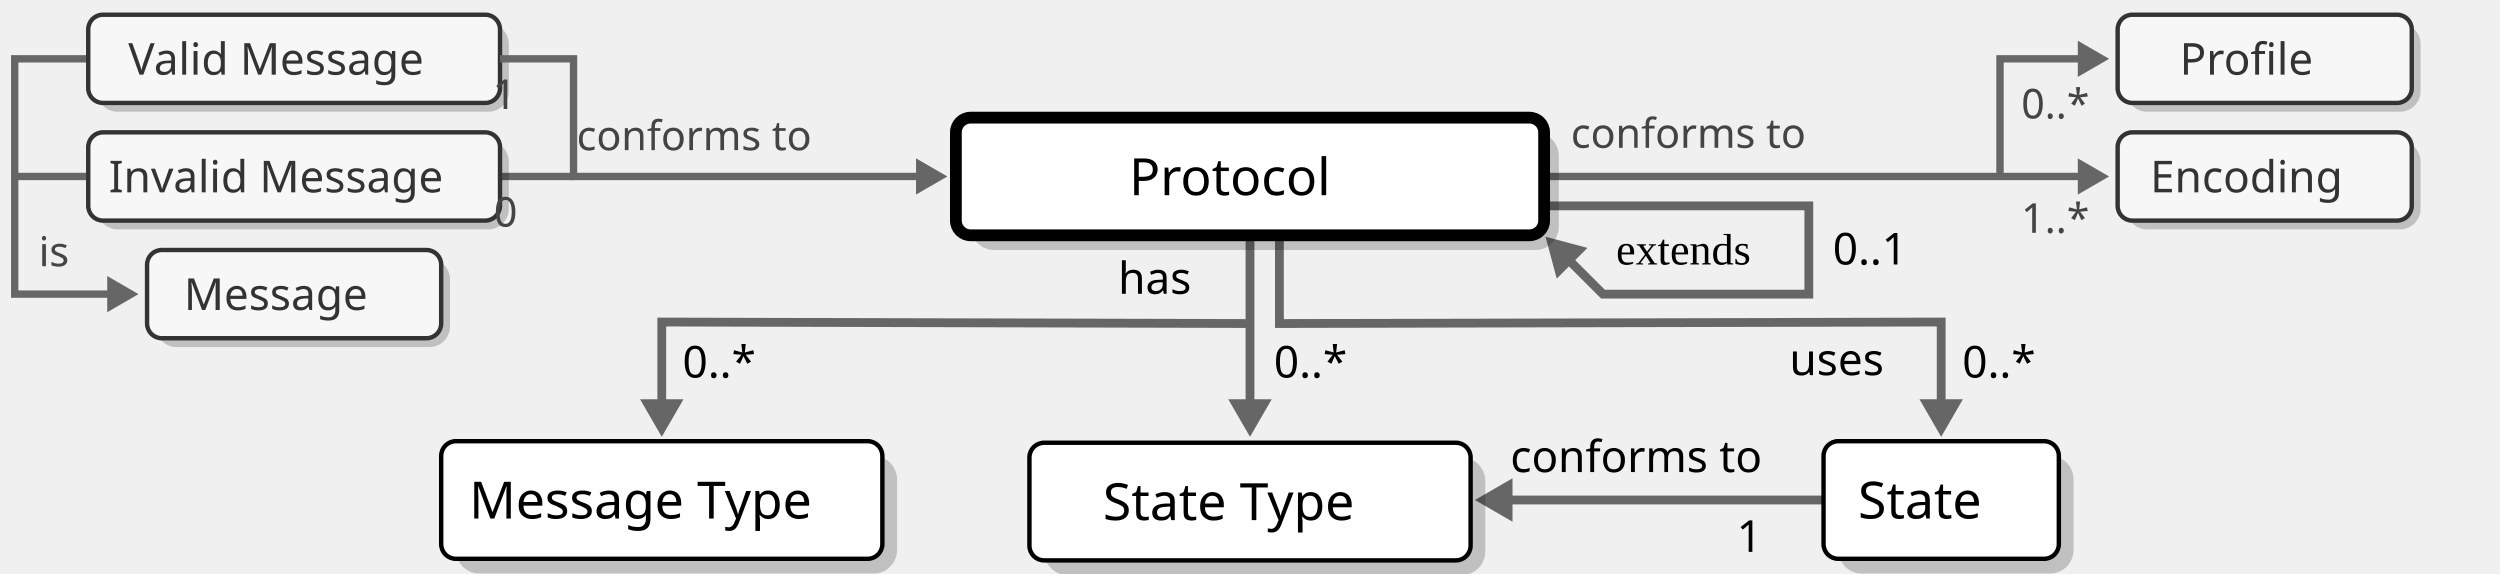
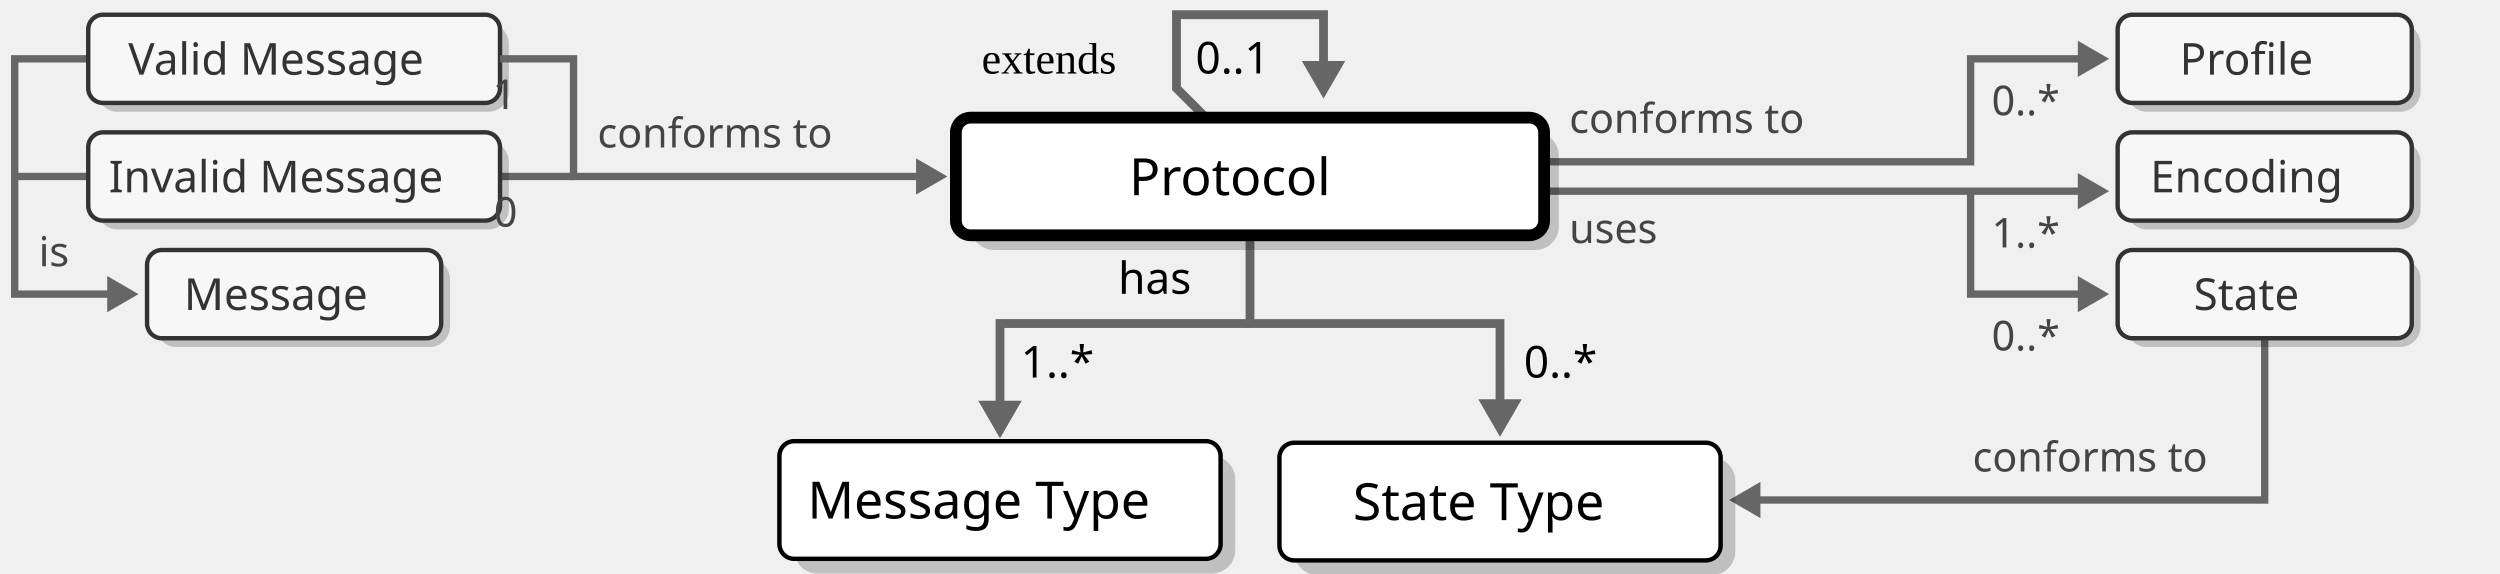
<svg xmlns="http://www.w3.org/2000/svg" xmlns:xlink="http://www.w3.org/1999/xlink" width="170mm" height="39mm" version="1.1" viewBox="0 0 170 39" id="svg162">
  <defs id="defs5">
    <marker id="a" overflow="visible" orient="auto">
      <path transform="scale(0.4)" d="M 5.77,0 -2.88,5 V -5 Z" fill="context-stroke" fill-rule="evenodd" stroke="context-stroke" stroke-width="1pt" id="path2" />
    </marker>
    <marker id="e" overflow="visible" orient="auto">
      <path transform="scale(0.4)" d="M 5.77,0 -2.88,5 V -5 Z" fill="context-stroke" fill-rule="evenodd" stroke="context-stroke" stroke-width="1pt" id="path824" />
    </marker>
    <marker id="a-2" overflow="visible" orient="auto">
      <path transform="scale(0.4)" d="M 5.77,0 -2.88,5 V -5 Z" fill="context-stroke" fill-rule="evenodd" stroke="context-stroke" stroke-width="1pt" id="path2-3" />
    </marker>
    <marker id="a-3" overflow="visible" orient="auto">
      <path transform="scale(0.4)" d="M 5.77,0 -2.88,5 V -5 Z" fill="context-stroke" fill-rule="evenodd" stroke="context-stroke" stroke-width="1pt" id="path2-2" />
    </marker>
    <marker id="e-0" overflow="visible" orient="auto">
      <path transform="scale(0.4)" d="M 5.77,0 -2.88,5 V -5 Z" fill="context-stroke" fill-rule="evenodd" stroke="context-stroke" stroke-width="1pt" id="path824-9" />
    </marker>
    <marker id="a-7" overflow="visible" orient="auto">
      <path transform="scale(0.4)" d="M 5.77,0 -2.88,5 V -5 Z" fill="context-stroke" fill-rule="evenodd" stroke="context-stroke" stroke-width="1pt" id="path2-5" />
    </marker>
    <marker id="marker25589" overflow="visible" orient="auto">
      <path transform="scale(0.4)" d="M 5.77,0 -2.88,5 V -5 Z" fill="context-stroke" fill-rule="evenodd" stroke="context-stroke" stroke-width="1pt" id="path25587" />
    </marker>
    <marker id="a-0" overflow="visible" orient="auto">
      <path transform="scale(0.4)" d="M 5.77,0 -2.88,5 V -5 Z" fill="context-stroke" fill-rule="evenodd" stroke="context-stroke" stroke-width="1pt" id="path2-4" />
    </marker>
    <marker id="marker6979" overflow="visible" orient="auto">
      <path transform="scale(0.4)" d="M 5.77,0 -2.88,5 V -5 Z" fill="context-stroke" fill-rule="evenodd" stroke="context-stroke" stroke-width="1pt" id="path6977" />
    </marker>
  </defs>
+   <path d="m 154,23 0,11 h -35" marker-end="url(#a)" id="path18980" style="fill:none;stroke:#666666;stroke-width:0.5;stroke-miterlimit:4;stroke-dasharray:none" />
+   <path d="m 105,13 h 37" marker-end="url(#a)" id="path2689" style="fill:none;stroke:#666666;stroke-width:0.5;stroke-miterlimit:4;stroke-dasharray:none" />
  <path style="fill:none;stroke:#666666;stroke-width:0.5;stroke-linecap:butt;stroke-linejoin:miter;stroke-miterlimit:4;stroke-dasharray:none;stroke-opacity:1" d="m 39,12 h -5" id="path10711" />
-   <path d="m 87,16 v 6 L 132,21.899 V 28" marker-end="url(#a)" id="path6117" style="fill:none;stroke:#666666;stroke-width:0.6;stroke-miterlimit:4;stroke-dasharray:none" />
-   <path d="m 124,34 h -22" fill="none" marker-end="url(#e-0)" stroke="#666666" stroke-width=".667" id="path2050" style="stroke-width:0.6;stroke-miterlimit:4;stroke-dasharray:none;marker-end:url(#e-0)" />
  <path style="fill:none;stroke:#666666;stroke-width:0.5;stroke-linecap:butt;stroke-linejoin:miter;stroke-miterlimit:4;stroke-dasharray:none;stroke-opacity:1" d="M 6,12 H 1" id="path11162" />
  <path d="M 6,4 H 1 L 1,20 H 8" marker-end="url(#a-0)" id="path4611" style="fill:none;stroke:#666666;stroke-width:0.5;stroke-miterlimit:4;stroke-dasharray:none;marker-end:url(#a-0)" />
  <use x="0" y="0" xlink:href="#g9347" id="use9451" transform="translate(0,8)" width="100%" height="100%" />
  <g id="g9347" transform="translate(-53.00001,-24)">
    <rect id="rect9343" x="59.6" y="25.6" width="28" height="6" rx="1.4" fill="none" opacity="0.913" stroke="#000000" stroke-linejoin="round" stroke-width="0.333" style="opacity:1;fill:#000000;fill-opacity:0.2;stroke:none;stroke-width:0.3;stroke-miterlimit:4;stroke-dasharray:none;stroke-opacity:1" />
    <rect id="rect9345" x="59" y="25" width="28" height="6" rx="1" fill="none" opacity="0.913" stroke="#000000" stroke-linejoin="round" stroke-width="0.333" style="opacity:1;fill:#f7f7f7;fill-opacity:1;stroke:#333333;stroke-width:0.3;stroke-miterlimit:4;stroke-dasharray:none;stroke-opacity:1" />
  </g>
-   <use x="0" y="0" xlink:href="#use21933" id="use9181" transform="translate(-134,16)" width="100%" height="100%" />
-   <use x="0" y="0" xlink:href="#use21933" id="use9179" transform="translate(-3.8624e-4,8.000001)" width="100%" height="100%" />
-   <path d="M 105,12 142,12" marker-end="url(#a)" id="path24821" style="fill:none;stroke:#666666;stroke-width:0.5;stroke-miterlimit:4;stroke-dasharray:none" />
-   <path d="m 85,16 -1e-6,12" marker-end="url(#a)" id="path16566" style="fill:none;stroke:#666666;stroke-width:0.6;stroke-miterlimit:4;stroke-dasharray:none" />
-   <text x="88.235" y="19.979" style="font-size:3px;line-height:1.25;font-family:sans-serif;stroke-width:0.265" xml:space="preserve" id="text16570">
-     <tspan x="83.352" y="19.979" stroke-width="0.265" id="tspan16568" style="text-align:end;text-anchor:end">has</tspan>
+   <use x="0" y="0" xlink:href="#use21933" id="use9181" transform="translate(-134)" width="100%" height="100%" />
+   <use x="0" y="0" xlink:href="#use21933" id="use9179" transform="translate(9.5999956e-7,-16)" width="100%" height="100%" />
+   <path d="m 105,11 29,0 V 4 l 8,0" marker-end="url(#a)" id="path24821" style="fill:none;stroke:#666666;stroke-width:0.5;stroke-miterlimit:4;stroke-dasharray:none" />
+   <path d="m 85,16 v 6 H 102 l 4e-4,6" marker-end="url(#a)" id="path16566" style="fill:none;stroke:#666666;stroke-width:0.6;stroke-miterlimit:4;stroke-dasharray:none" />
+   <text x="88.235" y="19.978" style="font-size:3px;line-height:1.25;font-family:sans-serif;stroke-width:0.265" xml:space="preserve" id="text16570">
+     <tspan x="83.351" y="19.978" stroke-width="0.265" id="tspan16568" style="text-align:end;text-anchor:end">has</tspan>
  </text>
-   <path d="M 104,14 H 123 v 6 h -14 l -2.7,-2.7" fill="none" marker-end="url(#e-0)" stroke="#666666" stroke-width=".667" id="path9365" style="stroke-width:0.6;stroke-miterlimit:4;stroke-dasharray:none;marker-end:url(#e-0)" />
-   <text x="126.107" y="17.983" style="font-size:3px;line-height:1.25" xml:space="preserve" id="text9373">
-     <tspan x="121.303" y="17.983" font-size="2.9px" stroke-width="0.265" text-align="end" text-anchor="end" id="tspan9371" style="font-size:3px;fill:#000000;fill-opacity:1">extends</tspan>
+   <path d="m 82,8 -2,-2 V 1 h 10 v 4" fill="none" marker-end="url(#e-0)" stroke="#666666" stroke-width=".667" id="path9365" style="stroke-width:0.6;stroke-miterlimit:4;stroke-dasharray:none;marker-end:url(#e-0)" />
+   <text x="82.962" y="4.998" style="font-size:3px;line-height:1.25" xml:space="preserve" id="text9373">
+     <tspan x="78.158" y="4.998" font-size="2.9px" stroke-width="0.265" text-align="end" text-anchor="end" id="tspan9371" style="font-size:3px;fill:#000000;fill-opacity:1">extends</tspan>
  </text>
-   <use x="0" y="0" xlink:href="#g6931" id="use7013" transform="translate(40,0.1065811)" width="100%" height="100%" />
+   <use x="0" y="0" xlink:href="#g6931" id="use7013" transform="translate(34.0004,0.1065812)" width="100%" height="100%" />
  <rect id="rect925" x="66" y="9" width="40" height="8" rx="1.6" fill="none" opacity="0.913" stroke="#000000" stroke-linejoin="round" stroke-width="0.333" style="opacity:1;fill:#000000;fill-opacity:0.2;stroke:none;stroke-width:0.8;stroke-miterlimit:4;stroke-dasharray:none" />
  <rect id="rect45004" x="65" y="8" width="40" height="8" rx="1" fill="none" opacity="0.913" stroke="#000000" stroke-linejoin="round" stroke-width="0.333" style="opacity:1;fill:#ffffff;fill-opacity:1;stroke-width:0.8;stroke-miterlimit:4;stroke-dasharray:none" />
-   <g id="g6931" transform="translate(24.00083,6)">
+   <g id="g6931" transform="translate(47.00043,6)">
    <rect id="rect1183" x="7" y="25" width="30" height="8" rx="1.6" fill="none" opacity="0.913" stroke="#000000" stroke-linejoin="round" stroke-width="0.333" style="opacity:1;fill:#000000;fill-opacity:0.2;stroke:none;stroke-width:0.8;stroke-miterlimit:4;stroke-dasharray:none" />
    <rect id="use8966" x="6" y="24" width="30" height="8" rx="1" fill="none" opacity="0.913" stroke="#000000" stroke-linejoin="round" stroke-width="0.333" style="opacity:1;fill:#fefefe;fill-opacity:1;stroke-width:0.3;stroke-miterlimit:4;stroke-dasharray:none" />
  </g>
-   <text x="44.915" y="35.259" font-size="3.5px" style="line-height:1.25;font-family:sans-serif;stroke-width:0.265" xml:space="preserve" id="text8978">
-     <tspan x="44.915" y="35.259" font-size="3.5px" stroke-width="0.265" text-align="center" text-anchor="middle" id="tspan8976">Message Type</tspan>
+   <text x="67.915" y="35.259" font-size="3.5px" style="line-height:1.25;font-family:sans-serif;stroke-width:0.265" xml:space="preserve" id="text8978">
+     <tspan x="67.915" y="35.259" font-size="3.5px" stroke-width="0.265" text-align="center" text-anchor="middle" id="tspan8976">Message Type</tspan>
  </text>
-   <text x="84.915" y="35.365" font-size="3.5px" style="line-height:1.25;font-family:sans-serif;stroke-width:0.265" xml:space="preserve" id="text8982">
-     <tspan x="84.915" y="35.365" font-size="3.5px" stroke-width="0.265" text-align="center" text-anchor="middle" id="tspan8980">State Type</tspan>
+   <text x="101.915" y="35.365" font-size="3.5px" style="line-height:1.25;font-family:sans-serif;stroke-width:0.265" xml:space="preserve" id="text8982">
+     <tspan x="101.915" y="35.365" font-size="3.5px" stroke-width="0.265" text-align="center" text-anchor="middle" id="tspan8980">State Type</tspan>
  </text>
-   <text x="46.418" y="25.67" style="font-size:3px;line-height:1.25;font-family:sans-serif;stroke-width:0.265" xml:space="preserve" id="use6754">
-     <tspan x="46.418" y="25.67" stroke-width="0.265" id="tspan6768">0..*</tspan>
+   <text x="69.418" y="25.67" style="font-size:3px;line-height:1.25;font-family:sans-serif;stroke-width:0.265" xml:space="preserve" id="use6754">
+     <tspan x="69.418" y="25.67" stroke-width="0.265" id="tspan6768">1..*</tspan>
  </text>
-   <text x="86.63" y="25.67" style="font-size:3px;line-height:1.25;font-family:sans-serif;stroke-width:0.265" xml:space="preserve" id="use6756">
-     <tspan x="86.63" y="25.67" stroke-width="0.265" id="tspan6772">0..*</tspan>
+   <text x="103.63" y="25.67" style="font-size:3px;line-height:1.25;font-family:sans-serif;stroke-width:0.265" xml:space="preserve" id="use6756">
+     <tspan x="103.63" y="25.67" stroke-width="0.265" id="tspan6772">0..*</tspan>
  </text>
  <text x="84.991" y="13.272" font-size="3.5px" style="line-height:1.25;font-family:sans-serif;stroke-width:0.265" xml:space="preserve" id="text44012">
    <tspan x="84.991" y="13.272" font-size="3.5px" stroke-width="0.265" text-align="center" text-anchor="middle" id="tspan44010">Protocol</tspan>
  </text>
-   <text x="153.926" y="13.079" font-size="3.5px" style="font-size:3px;line-height:1.25;font-family:sans-serif;stroke-width:0.265" xml:space="preserve" id="text21931">
-     <tspan x="153.926" y="13.079" font-size="3.5px" stroke-width="0.265" text-align="center" text-anchor="middle" id="tspan21929" style="font-size:3px;fill:#333333;fill-opacity:1">Encoding</tspan>
+   <text x="153.927" y="5.079" font-size="3.5px" style="font-size:3px;line-height:1.25;font-family:sans-serif;stroke-width:0.265" xml:space="preserve" id="text21931">
+     <tspan x="153.927" y="5.079" font-size="3.5px" stroke-width="0.265" text-align="center" text-anchor="middle" id="tspan21929" style="font-size:3px;fill:#333333;fill-opacity:1">Profile</tspan>
  </text>
-   <g id="use21933" transform="translate(84.99999,-24)">
+   <g id="use21933" transform="translate(85,-8)">
    <rect id="rect29272" x="59.6" y="25.6" width="20" height="6" rx="1.4" fill="none" opacity="0.913" stroke="#000000" stroke-linejoin="round" stroke-width="0.333" style="opacity:1;fill:#000000;fill-opacity:0.2;stroke:none;stroke-width:0.3;stroke-miterlimit:4;stroke-dasharray:none;stroke-opacity:1" />
    <rect id="rect29274" x="59" y="25" width="20" height="6" rx="1" fill="none" opacity="0.913" stroke="#000000" stroke-linejoin="round" stroke-width="0.333" style="opacity:1;fill:#f7f7f7;fill-opacity:1;stroke:#333333;stroke-width:0.3;stroke-miterlimit:4;stroke-dasharray:none;stroke-opacity:1" />
  </g>
-   <text x="153.927" y="5.079" font-size="3.5px" style="font-size:3px;line-height:1.25;font-family:sans-serif;stroke-width:0.265" xml:space="preserve" id="text21937">
-     <tspan x="153.927" y="5.079" font-size="3.5px" stroke-width="0.265" text-align="center" text-anchor="middle" id="tspan21935" style="font-size:3px;fill:#333333;fill-opacity:1">Profile</tspan>
+   <text x="153.927" y="21.079" font-size="3.5px" style="font-size:3px;line-height:1.25;font-family:sans-serif;stroke-width:0.265" xml:space="preserve" id="text21937">
+     <tspan x="153.927" y="21.079" font-size="3.5px" stroke-width="0.265" text-align="center" text-anchor="middle" id="tspan21935" style="font-size:3px;fill:#333333;fill-opacity:1">State</tspan>
  </text>
-   <text x="137.44" y="8.052" style="font-size:2.8px;line-height:1.25;font-family:sans-serif;stroke-width:0.265" xml:space="preserve" id="text24966">
-     <tspan x="137.44" y="8.052" stroke-width="0.265" id="tspan24964" style="font-size:2.8px;fill:#444444;fill-opacity:1">0..*</tspan>
+   <text x="135.428" y="16.829" style="font-size:2.8px;line-height:1.25;font-family:sans-serif;stroke-width:0.265" xml:space="preserve" id="text24966">
+     <tspan x="135.428" y="16.829" stroke-width="0.265" id="tspan24964" style="font-size:2.8px;fill:#444444;fill-opacity:1">1..*</tspan>
  </text>
-   <text x="137.434" y="15.834" style="font-size:2.8px;line-height:1.25;font-family:sans-serif;stroke-width:0.265" xml:space="preserve" id="text24970" transform="scale(1.00004,0.9999601)">
-     <tspan x="137.434" y="15.834" stroke-width="0.265" id="tspan24968" style="font-size:2.8px;fill:#444444;fill-opacity:1">1..*</tspan>
+   <text x="135.423" y="7.834" style="font-size:2.8px;line-height:1.25;font-family:sans-serif;stroke-width:0.265" xml:space="preserve" id="text24970" transform="scale(1.00004,0.9999601)">
+     <tspan x="135.423" y="7.834" stroke-width="0.265" id="tspan24968" style="font-size:2.8px;fill:#444444;fill-opacity:1">0..*</tspan>
  </text>
-   <text x="106.822" y="10.052" style="font-size:2.8px;line-height:1.25;font-family:sans-serif;stroke-width:0.265" xml:space="preserve" id="text30110">
-     <tspan x="106.822" y="10.052" stroke-width="0.265" id="tspan30108" style="font-size:2.8px;fill:#444444;fill-opacity:1">conforms to</tspan>
+   <text x="106.71" y="9.036" style="font-size:2.8px;line-height:1.25;font-family:sans-serif;stroke-width:0.265" xml:space="preserve" id="text30110">
+     <tspan x="106.71" y="9.036" stroke-width="0.265" id="tspan30108" style="font-size:2.8px;fill:#444444;fill-opacity:1">conforms to</tspan>
  </text>
-   <path d="m 136,12 0,-8 6,-1e-6" marker-end="url(#a)" id="path2689" style="fill:none;stroke:#666666;stroke-width:0.5;stroke-miterlimit:4;stroke-dasharray:none" />
  <path d="m 34,4 h 5 V 12 h 24" marker-end="url(#a-0)" id="path1710" style="fill:none;stroke:#666666;stroke-width:0.5;stroke-miterlimit:4;stroke-dasharray:none;marker-end:url(#a-0)" />
  <text x="19.939" y="5.079" font-size="3.5px" style="font-size:3px;line-height:1.25;font-family:sans-serif;stroke-width:0.265" xml:space="preserve" id="text1708">
    <tspan x="19.939" y="5.079" font-size="3.5px" stroke-width="0.265" text-align="center" text-anchor="middle" id="tspan1706" style="font-size:3px;fill:#333333;fill-opacity:1">Valid Message</tspan>
  </text>
-   <text xml:space="preserve" style="font-size:2.8px;line-height:1.25;font-family:sans-serif;stroke-width:0.265" x="57.371" y="10.211" id="text1714">
-     <tspan id="tspan1712" style="font-size:2.8px;text-align:end;text-anchor:end;fill:#444444;fill-opacity:1;stroke-width:0.265" x="57.371" y="10.211">conforms to</tspan>
+   <text xml:space="preserve" style="font-size:2.8px;line-height:1.25;font-family:sans-serif;stroke-width:0.265" x="152.293" y="32.058" id="text1714">
+     <tspan id="tspan1712" style="font-size:2.8px;text-align:end;text-anchor:end;fill:#444444;fill-opacity:1;stroke-width:0.265" x="152.293" y="32.058">conforms to</tspan>
  </text>
  <text xml:space="preserve" style="font-size:2.8px;line-height:1.25;font-family:sans-serif;stroke-width:0.265" x="37.282" y="7.412" id="text7677">
    <tspan id="tspan7675" style="font-size:2.8px;text-align:end;text-anchor:end;fill:#444444;fill-opacity:1;stroke-width:0.265" x="37.282" y="7.412">1</tspan>
  </text>
  <text x="19.939" y="13.079" font-size="3.5px" style="font-size:3px;line-height:1.25;font-family:sans-serif;stroke-width:0.265" xml:space="preserve" id="text9579">
    <tspan x="19.939" y="13.079" font-size="3.5px" stroke-width="0.265" text-align="center" text-anchor="middle" id="tspan9577" style="font-size:3px;fill:#333333;fill-opacity:1">Invalid Message</tspan>
  </text>
  <text xml:space="preserve" style="font-size:2.8px;line-height:1.25;font-family:sans-serif;stroke-width:0.265" x="37.361" y="15.412" id="text9583">
    <tspan id="tspan9581" style="font-size:2.8px;text-align:end;text-anchor:end;fill:#444444;fill-opacity:1;stroke-width:0.265" x="37.361" y="15.412">0</tspan>
  </text>
  <text x="19.926" y="21.079" font-size="3.5px" style="font-size:3px;line-height:1.25;font-family:sans-serif;stroke-width:0.265" xml:space="preserve" id="text34485">
    <tspan x="19.926" y="21.079" font-size="3.5px" stroke-width="0.265" text-align="center" text-anchor="middle" id="tspan34483" style="font-size:3px;fill:#333333;fill-opacity:1">Message</tspan>
  </text>
  <text xml:space="preserve" style="font-size:2.8px;line-height:1.25;font-family:sans-serif;stroke-width:0.265" x="2.635" y="18.101" id="text3527">
    <tspan id="tspan3525" style="font-size:2.8px;fill:#454545;fill-opacity:1;stroke-width:0.265" x="2.635" y="18.101">is</tspan>
  </text>
-   <text x="124.636" y="17.983" style="font-size:3px;line-height:1.25;font-family:sans-serif;stroke-width:0.265" xml:space="preserve" id="text12048">
-     <tspan x="124.636" y="17.983" stroke-width="0.265" id="tspan12046">0..1</tspan>
+   <text x="87.616" y="4.998" style="font-size:3px;line-height:1.25;font-family:sans-serif;stroke-width:0.265" xml:space="preserve" id="text12048">
+     <tspan x="84.991" y="4.998" stroke-width="0.265" id="tspan12046" style="text-align:center;text-anchor:middle">0..1</tspan>
  </text>
-   <path d="m 85,22 -40,-0.101 V 28" marker-end="url(#a)" id="path16813" style="fill:none;stroke:#666666;stroke-width:0.6;stroke-miterlimit:4;stroke-dasharray:none" />
-   <g id="g968" transform="translate(111.0008,6)">
-     <rect id="rect964" x="14" y="25" width="16" height="8" rx="1.6" fill="none" opacity="0.913" stroke="#000000" stroke-linejoin="round" stroke-width="0.333" style="opacity:1;fill:#000000;fill-opacity:0.2;stroke:none;stroke-width:0.8;stroke-miterlimit:4;stroke-dasharray:none" />
-     <rect id="rect966" x="13" y="24" width="16" height="8" rx="1" fill="none" opacity="0.913" stroke="#000000" stroke-linejoin="round" stroke-width="0.333" style="opacity:1;fill:#fefefe;fill-opacity:1;stroke-width:0.3;stroke-miterlimit:4;stroke-dasharray:none" />
-   </g>
-   <text x="131.915" y="35.259" font-size="3.5px" style="line-height:1.25;font-family:sans-serif;stroke-width:0.265" xml:space="preserve" id="text972">
-     <tspan x="131.915" y="35.259" font-size="3.5px" stroke-width="0.265" text-align="center" text-anchor="middle" id="tspan970">State</tspan>
+   <path d="m 85,22 h -17 v 6.101" marker-end="url(#a)" id="path16813" style="fill:none;stroke:#666666;stroke-width:0.6;stroke-miterlimit:4;stroke-dasharray:none" />
+   <use x="0" y="0" xlink:href="#use21933" id="use9484" transform="translate(-2.4000069e-7,-8)" width="100%" height="100%" />
+   <text x="153.927" y="13.079" font-size="3.5px" style="font-size:3px;line-height:1.25;font-family:sans-serif;stroke-width:0.265" xml:space="preserve" id="text9488">
+     <tspan x="153.927" y="13.079" font-size="3.5px" stroke-width="0.265" text-align="center" text-anchor="middle" id="tspan9486" style="font-size:3px;fill:#333333;fill-opacity:1">Encoding</tspan>
  </text>
-   <text x="127.04" y="32.103" style="font-size:3px;line-height:1.25;font-family:sans-serif;stroke-width:0.265" xml:space="preserve" id="text2623">
-     <tspan x="122.156" y="32.103" stroke-width="0.265" id="tspan2621" style="text-align:end;text-anchor:end">conforms to</tspan>
+   <text x="106.71" y="16.525" style="font-size:2.8px;line-height:1.25;font-family:sans-serif;stroke-width:0.265" xml:space="preserve" id="text16144">
+     <tspan x="106.71" y="16.525" stroke-width="0.265" id="tspan16142" style="font-size:2.8px;fill:#444444;fill-opacity:1">uses</tspan>
  </text>
-   <text x="127.04" y="37.527" style="font-size:3px;line-height:1.25;font-family:sans-serif;stroke-width:0.265" xml:space="preserve" id="text4664">
-     <tspan x="122.156" y="37.527" stroke-width="0.265" id="tspan4662" style="text-align:end;text-anchor:end">1</tspan>
+   <path d="m 134,13 0,7 h 8" marker-end="url(#a)" id="path17682" style="fill:none;stroke:#666666;stroke-width:0.5;stroke-miterlimit:4;stroke-dasharray:none" />
+   <text x="135.428" y="23.825" style="font-size:2.8px;line-height:1.25;font-family:sans-serif;stroke-width:0.265" xml:space="preserve" id="text18150">
+     <tspan x="135.428" y="23.825" stroke-width="0.265" id="tspan18148" style="font-size:2.8px;fill:#444444;fill-opacity:1">0..*</tspan>
  </text>
-   <text x="136.921" y="25.507" style="font-size:3px;line-height:1.25;font-family:sans-serif;stroke-width:0.265" xml:space="preserve" id="text6334">
-     <tspan x="130.449" y="25.507" stroke-width="0.265" id="tspan6332" style="text-align:end;text-anchor:end">uses</tspan>
-   </text>
-   <text x="133.44" y="25.67" style="font-size:3px;line-height:1.25;font-family:sans-serif;stroke-width:0.265" xml:space="preserve" id="text8024">
-     <tspan x="133.44" y="25.67" stroke-width="0.265" id="tspan8022">0..*</tspan>
+   <text x="40.63" y="10.028" style="font-size:2.8px;line-height:1.25;font-family:sans-serif;stroke-width:0.265" xml:space="preserve" id="text20927">
+     <tspan x="40.63" y="10.028" stroke-width="0.265" id="tspan20925" style="font-size:2.8px;fill:#444444;fill-opacity:1">conforms to</tspan>
  </text>
</svg>
